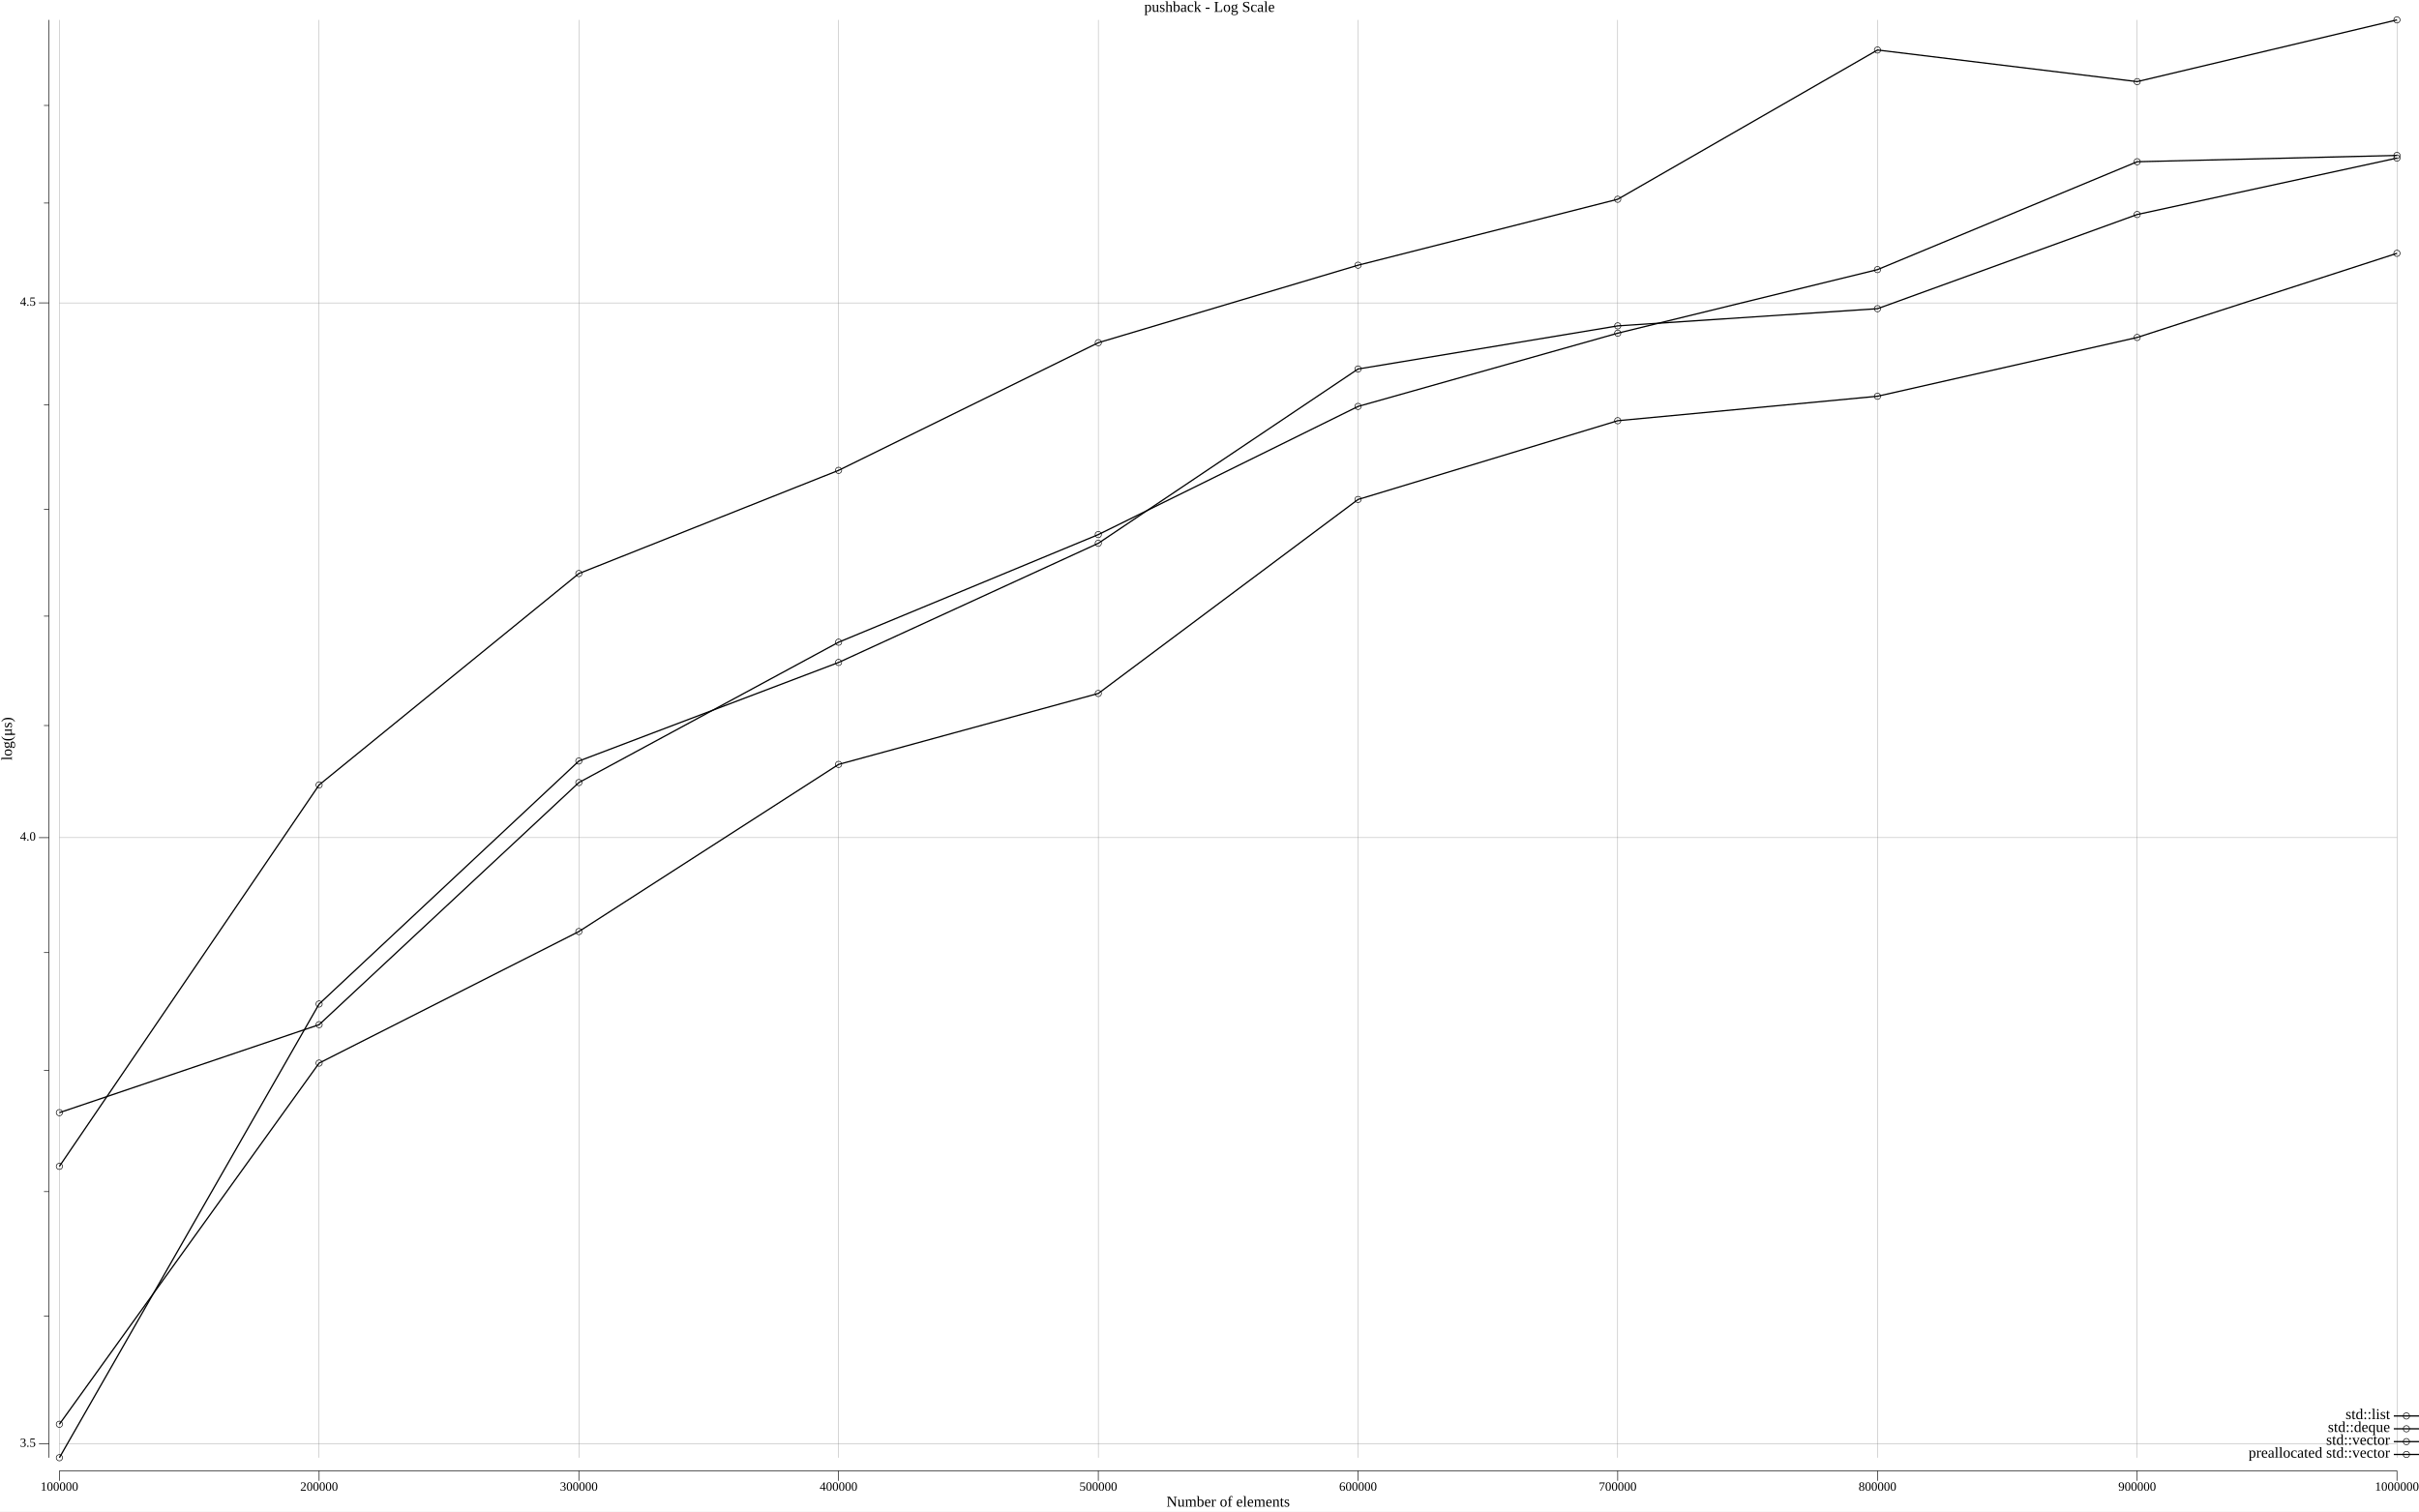
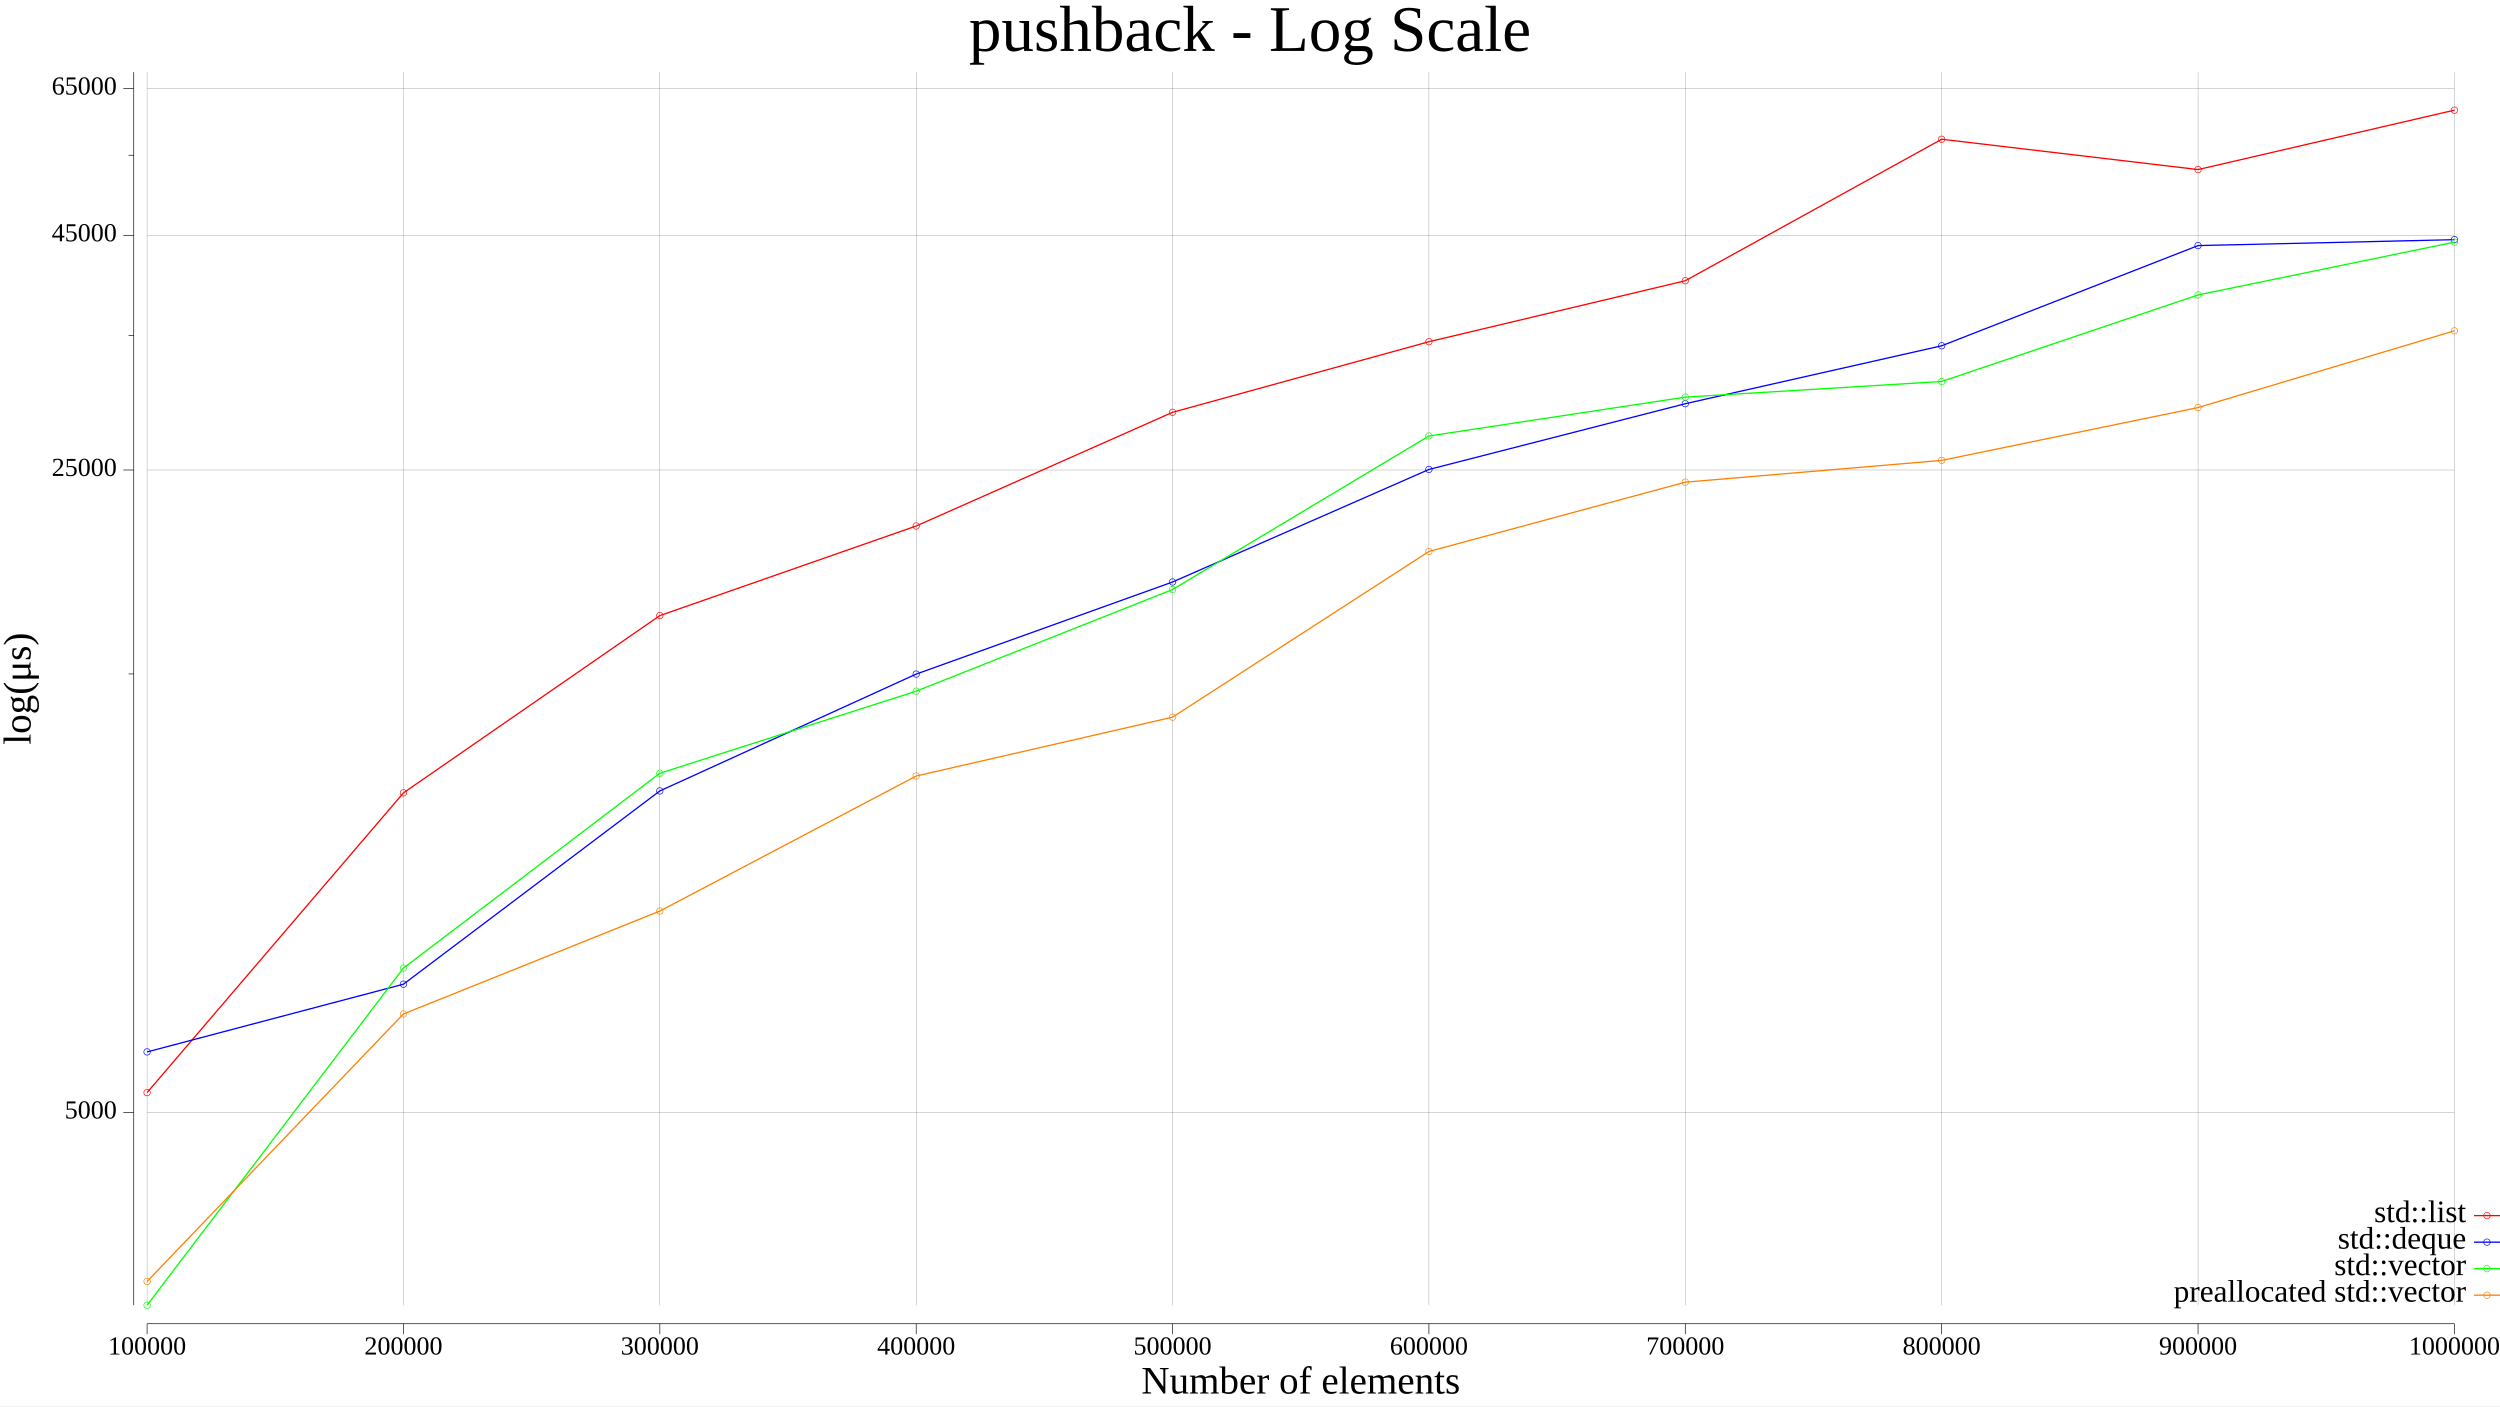
- <svg xmlns="http://www.w3.org/2000/svg" width="1920pt" height="1200pt" viewBox="0 0 1920 1200">
-   <g transform="scale(1, -1) translate(0, -1200)">
-     <path d="M0,0L1920,0L1920,1200L0,1200Z" style="fill:#FFFFFF" />
-     <text x="908.18" y="-1190.6" transform="scale(1, -1)" style="font-family:Liberation Serif;font-variant:normal;font-weight:normal;font-style:normal;font-size:12px">pushback - Log Scale</text>
-     <text x="925.83" y="-3.902" transform="scale(1, -1)" style="font-family:Liberation Serif;font-variant:normal;font-weight:normal;font-style:normal;font-size:12px">Number of elements</text>
-     <text x="32.135" y="-16.541" transform="scale(1, -1)" style="font-family:Liberation Serif;font-variant:normal;font-weight:normal;font-style:normal;font-size:10px">100000</text>
-     <text x="238.29" y="-16.541" transform="scale(1, -1)" style="font-family:Liberation Serif;font-variant:normal;font-weight:normal;font-style:normal;font-size:10px">200000</text>
-     <text x="444.44" y="-16.541" transform="scale(1, -1)" style="font-family:Liberation Serif;font-variant:normal;font-weight:normal;font-style:normal;font-size:10px">300000</text>
-     <text x="650.59" y="-16.541" transform="scale(1, -1)" style="font-family:Liberation Serif;font-variant:normal;font-weight:normal;font-style:normal;font-size:10px">400000</text>
-     <text x="856.74" y="-16.541" transform="scale(1, -1)" style="font-family:Liberation Serif;font-variant:normal;font-weight:normal;font-style:normal;font-size:10px">500000</text>
-     <text x="1062.9" y="-16.541" transform="scale(1, -1)" style="font-family:Liberation Serif;font-variant:normal;font-weight:normal;font-style:normal;font-size:10px">600000</text>
-     <text x="1269" y="-16.541" transform="scale(1, -1)" style="font-family:Liberation Serif;font-variant:normal;font-weight:normal;font-style:normal;font-size:10px">700000</text>
-     <text x="1475.2" y="-16.541" transform="scale(1, -1)" style="font-family:Liberation Serif;font-variant:normal;font-weight:normal;font-style:normal;font-size:10px">800000</text>
-     <text x="1681.3" y="-16.541" transform="scale(1, -1)" style="font-family:Liberation Serif;font-variant:normal;font-weight:normal;font-style:normal;font-size:10px">900000</text>
-     <text x="1885" y="-16.541" transform="scale(1, -1)" style="font-family:Liberation Serif;font-variant:normal;font-weight:normal;font-style:normal;font-size:10px">1000000</text>
-     <path d="M47.135,24.363L47.135,32.363" style="fill:none;stroke:#000000;stroke-width:0.5" />
-     <path d="M253.29,24.363L253.29,32.363" style="fill:none;stroke:#000000;stroke-width:0.5" />
-     <path d="M459.44,24.363L459.44,32.363" style="fill:none;stroke:#000000;stroke-width:0.5" />
-     <path d="M665.59,24.363L665.59,32.363" style="fill:none;stroke:#000000;stroke-width:0.5" />
-     <path d="M871.74,24.363L871.74,32.363" style="fill:none;stroke:#000000;stroke-width:0.5" />
-     <path d="M1077.9,24.363L1077.9,32.363" style="fill:none;stroke:#000000;stroke-width:0.5" />
-     <path d="M1284,24.363L1284,32.363" style="fill:none;stroke:#000000;stroke-width:0.5" />
-     <path d="M1490.2,24.363L1490.2,32.363" style="fill:none;stroke:#000000;stroke-width:0.5" />
-     <path d="M1696.3,24.363L1696.3,32.363" style="fill:none;stroke:#000000;stroke-width:0.5" />
-     <path d="M1902.5,24.363L1902.5,32.363" style="fill:none;stroke:#000000;stroke-width:0.5" />
-     <path d="M47.135,32.363L1902.5,32.363" style="fill:none;stroke:#000000;stroke-width:0.5" />
+ <svg xmlns="http://www.w3.org/2000/svg" width="1920pt" height="1080pt" viewBox="0 0 1920 1080">
+   <g transform="scale(1, -1) translate(0, -1080)">
+     <path d="M0,0L1920,0L1920,1080L0,1080Z" style="fill:#FFFFFF" />
+     <text x="744.09" y="-1040.9" transform="scale(1, -1)" style="font-family:Liberation Serif;font-variant:normal;font-weight:normal;font-style:normal;font-size:50px">pushback - Log Scale</text>
+     <text x="876.52" y="-9.756" transform="scale(1, -1)" style="font-family:Liberation Serif;font-variant:normal;font-weight:normal;font-style:normal;font-size:30px">Number of elements</text>
+     <text x="82.962" y="-39.727" transform="scale(1, -1)" style="font-family:Liberation Serif;font-variant:normal;font-weight:normal;font-style:normal;font-size:20px">100000</text>
+     <text x="279.86" y="-39.727" transform="scale(1, -1)" style="font-family:Liberation Serif;font-variant:normal;font-weight:normal;font-style:normal;font-size:20px">200000</text>
+     <text x="476.75" y="-39.727" transform="scale(1, -1)" style="font-family:Liberation Serif;font-variant:normal;font-weight:normal;font-style:normal;font-size:20px">300000</text>
+     <text x="673.64" y="-39.727" transform="scale(1, -1)" style="font-family:Liberation Serif;font-variant:normal;font-weight:normal;font-style:normal;font-size:20px">400000</text>
+     <text x="870.53" y="-39.727" transform="scale(1, -1)" style="font-family:Liberation Serif;font-variant:normal;font-weight:normal;font-style:normal;font-size:20px">500000</text>
+     <text x="1067.4" y="-39.727" transform="scale(1, -1)" style="font-family:Liberation Serif;font-variant:normal;font-weight:normal;font-style:normal;font-size:20px">600000</text>
+     <text x="1264.3" y="-39.727" transform="scale(1, -1)" style="font-family:Liberation Serif;font-variant:normal;font-weight:normal;font-style:normal;font-size:20px">700000</text>
+     <text x="1461.2" y="-39.727" transform="scale(1, -1)" style="font-family:Liberation Serif;font-variant:normal;font-weight:normal;font-style:normal;font-size:20px">800000</text>
+     <text x="1658.1" y="-39.727" transform="scale(1, -1)" style="font-family:Liberation Serif;font-variant:normal;font-weight:normal;font-style:normal;font-size:20px">900000</text>
+     <text x="1850" y="-39.727" transform="scale(1, -1)" style="font-family:Liberation Serif;font-variant:normal;font-weight:normal;font-style:normal;font-size:20px">1000000</text>
+     <path d="M112.96,55.371L112.96,63.371" style="fill:none;stroke:#000000;stroke-width:0.5" />
+     <path d="M309.86,55.371L309.86,63.371" style="fill:none;stroke:#000000;stroke-width:0.5" />
+     <path d="M506.75,55.371L506.75,63.371" style="fill:none;stroke:#000000;stroke-width:0.5" />
+     <path d="M703.64,55.371L703.64,63.371" style="fill:none;stroke:#000000;stroke-width:0.5" />
+     <path d="M900.53,55.371L900.53,63.371" style="fill:none;stroke:#000000;stroke-width:0.5" />
+     <path d="M1097.4,55.371L1097.4,63.371" style="fill:none;stroke:#000000;stroke-width:0.5" />
+     <path d="M1294.3,55.371L1294.3,63.371" style="fill:none;stroke:#000000;stroke-width:0.5" />
+     <path d="M1491.2,55.371L1491.2,63.371" style="fill:none;stroke:#000000;stroke-width:0.5" />
+     <path d="M1688.1,55.371L1688.1,63.371" style="fill:none;stroke:#000000;stroke-width:0.5" />
+     <path d="M1885,55.371L1885,63.371" style="fill:none;stroke:#000000;stroke-width:0.5" />
+     <path d="M112.96,63.371L1885,63.371" style="fill:none;stroke:#000000;stroke-width:0.5" />
    <g transform="rotate(90)">
-       <text x="596.25" y="9.387" transform="scale(1, -1)" style="font-family:Liberation Serif;font-variant:normal;font-weight:normal;font-style:normal;font-size:12px">log(μs)</text>
+       <text x="508.08" y="23.467" transform="scale(1, -1)" style="font-family:Liberation Serif;font-variant:normal;font-weight:normal;font-style:normal;font-size:30px">log(μs)</text>
    </g>
-     <text x="15.885" y="-51.362" transform="scale(1, -1)" style="font-family:Liberation Serif;font-variant:normal;font-weight:normal;font-style:normal;font-size:10px">3.5</text>
-     <text x="15.885" y="-532.69" transform="scale(1, -1)" style="font-family:Liberation Serif;font-variant:normal;font-weight:normal;font-style:normal;font-size:10px">4.0</text>
-     <text x="15.885" y="-957.26" transform="scale(1, -1)" style="font-family:Liberation Serif;font-variant:normal;font-weight:normal;font-style:normal;font-size:10px">4.5</text>
-     <path d="M30.885,53.647L38.885,53.647" style="fill:none;stroke:#000000;stroke-width:0.5" />
-     <path d="M30.885,534.98L38.885,534.98" style="fill:none;stroke:#000000;stroke-width:0.5" />
-     <path d="M30.885,959.54L38.885,959.54" style="fill:none;stroke:#000000;stroke-width:0.5" />
-     <path d="M34.885,155.19L38.885,155.19" style="fill:none;stroke:#000000;stroke-width:0.5" />
-     <path d="M34.885,253.96L38.885,253.96" style="fill:none;stroke:#000000;stroke-width:0.5" />
-     <path d="M34.885,350.09L38.885,350.09" style="fill:none;stroke:#000000;stroke-width:0.5" />
-     <path d="M34.885,443.72L38.885,443.72" style="fill:none;stroke:#000000;stroke-width:0.5" />
-     <path d="M34.885,623.99L38.885,623.99" style="fill:none;stroke:#000000;stroke-width:0.5" />
-     <path d="M34.885,710.85L38.885,710.85" style="fill:none;stroke:#000000;stroke-width:0.5" />
-     <path d="M34.885,795.67L38.885,795.67" style="fill:none;stroke:#000000;stroke-width:0.5" />
-     <path d="M34.885,878.54L38.885,878.54" style="fill:none;stroke:#000000;stroke-width:0.5" />
-     <path d="M34.885,1038.8L38.885,1038.8" style="fill:none;stroke:#000000;stroke-width:0.5" />
-     <path d="M34.885,1116.3L38.885,1116.3" style="fill:none;stroke:#000000;stroke-width:0.5" />
-     <path d="M38.885,42.709L38.885,1184.2" style="fill:none;stroke:#000000;stroke-width:0.5" />
-     <path d="M47.135,42.709L47.135,1184.2" style="fill:none;stroke:#808080;stroke-width:0.25" />
-     <path d="M253.29,42.709L253.29,1184.2" style="fill:none;stroke:#808080;stroke-width:0.25" />
-     <path d="M459.44,42.709L459.44,1184.2" style="fill:none;stroke:#808080;stroke-width:0.25" />
-     <path d="M665.59,42.709L665.59,1184.2" style="fill:none;stroke:#808080;stroke-width:0.25" />
-     <path d="M871.74,42.709L871.74,1184.2" style="fill:none;stroke:#808080;stroke-width:0.25" />
-     <path d="M1077.9,42.709L1077.9,1184.2" style="fill:none;stroke:#808080;stroke-width:0.25" />
-     <path d="M1284,42.709L1284,1184.2" style="fill:none;stroke:#808080;stroke-width:0.25" />
-     <path d="M1490.2,42.709L1490.2,1184.2" style="fill:none;stroke:#808080;stroke-width:0.25" />
-     <path d="M1696.3,42.709L1696.3,1184.2" style="fill:none;stroke:#808080;stroke-width:0.25" />
-     <path d="M1902.5,42.709L1902.5,1184.2" style="fill:none;stroke:#808080;stroke-width:0.25" />
-     <path d="M47.135,53.647L1902.5,53.647" style="fill:none;stroke:#808080;stroke-width:0.25" />
-     <path d="M47.135,534.98L1902.5,534.98" style="fill:none;stroke:#808080;stroke-width:0.25" />
-     <path d="M47.135,959.54L1902.5,959.54" style="fill:none;stroke:#808080;stroke-width:0.25" />
-     <path d="M47.135,274.02L253.29,576.85L459.44,744.66L665.59,826.59L871.74,927.94L1077.9,989.45L1284,1041.8L1490.2,1160.3L1696.3,1135.2L1902.5,1184.2" style="fill:none;stroke:#000000" />
-     <path d="M49.635,274.02A2.5,2.5 0 1 1 44.635,274.02A2.5,2.5 0 1 1 49.635,274.02Z" style="fill:none;stroke:#000000;stroke-width:0.5" />
-     <path d="M255.79,576.85A2.5,2.5 0 1 1 250.79,576.85A2.5,2.5 0 1 1 255.79,576.85Z" style="fill:none;stroke:#000000;stroke-width:0.5" />
-     <path d="M461.94,744.66A2.5,2.5 0 1 1 456.94,744.66A2.5,2.5 0 1 1 461.94,744.66Z" style="fill:none;stroke:#000000;stroke-width:0.5" />
-     <path d="M668.09,826.59A2.5,2.5 0 1 1 663.09,826.59A2.5,2.5 0 1 1 668.09,826.59Z" style="fill:none;stroke:#000000;stroke-width:0.5" />
-     <path d="M874.24,927.94A2.5,2.5 0 1 1 869.24,927.94A2.5,2.5 0 1 1 874.24,927.94Z" style="fill:none;stroke:#000000;stroke-width:0.5" />
-     <path d="M1080.4,989.45A2.5,2.5 0 1 1 1075.4,989.45A2.5,2.5 0 1 1 1080.4,989.45Z" style="fill:none;stroke:#000000;stroke-width:0.5" />
-     <path d="M1286.5,1041.8A2.5,2.5 0 1 1 1281.5,1041.8A2.5,2.5 0 1 1 1286.5,1041.8Z" style="fill:none;stroke:#000000;stroke-width:0.5" />
-     <path d="M1492.7,1160.3A2.5,2.5 0 1 1 1487.7,1160.3A2.5,2.5 0 1 1 1492.7,1160.3Z" style="fill:none;stroke:#000000;stroke-width:0.5" />
-     <path d="M1698.8,1135.2A2.5,2.5 0 1 1 1693.8,1135.2A2.5,2.5 0 1 1 1698.8,1135.2Z" style="fill:none;stroke:#000000;stroke-width:0.5" />
-     <path d="M1905,1184.2A2.5,2.5 0 1 1 1900,1184.2A2.5,2.5 0 1 1 1905,1184.2Z" style="fill:none;stroke:#000000;stroke-width:0.5" />
-     <path d="M47.135,316.66L253.29,386.51L459.44,578.72L665.59,690.15L871.74,775.59L1077.9,877.33L1284,935.48L1490.2,985.95L1696.3,1071.6L1902.5,1076.6" style="fill:none;stroke:#000000" />
-     <path d="M49.635,316.66A2.5,2.5 0 1 1 44.635,316.66A2.5,2.5 0 1 1 49.635,316.66Z" style="fill:none;stroke:#000000;stroke-width:0.5" />
-     <path d="M255.79,386.51A2.5,2.5 0 1 1 250.79,386.51A2.5,2.5 0 1 1 255.79,386.51Z" style="fill:none;stroke:#000000;stroke-width:0.5" />
-     <path d="M461.94,578.72A2.5,2.5 0 1 1 456.94,578.72A2.5,2.5 0 1 1 461.94,578.72Z" style="fill:none;stroke:#000000;stroke-width:0.5" />
-     <path d="M668.09,690.15A2.5,2.5 0 1 1 663.09,690.15A2.5,2.5 0 1 1 668.09,690.15Z" style="fill:none;stroke:#000000;stroke-width:0.5" />
-     <path d="M874.24,775.59A2.5,2.5 0 1 1 869.24,775.59A2.5,2.5 0 1 1 874.24,775.59Z" style="fill:none;stroke:#000000;stroke-width:0.5" />
-     <path d="M1080.4,877.33A2.5,2.5 0 1 1 1075.4,877.33A2.5,2.5 0 1 1 1080.4,877.33Z" style="fill:none;stroke:#000000;stroke-width:0.5" />
-     <path d="M1286.5,935.48A2.5,2.5 0 1 1 1281.5,935.48A2.5,2.5 0 1 1 1286.5,935.48Z" style="fill:none;stroke:#000000;stroke-width:0.5" />
-     <path d="M1492.7,985.95A2.5,2.5 0 1 1 1487.7,985.95A2.5,2.5 0 1 1 1492.7,985.95Z" style="fill:none;stroke:#000000;stroke-width:0.5" />
-     <path d="M1698.8,1071.6A2.5,2.5 0 1 1 1693.8,1071.6A2.5,2.5 0 1 1 1698.8,1071.6Z" style="fill:none;stroke:#000000;stroke-width:0.5" />
-     <path d="M1905,1076.6A2.5,2.5 0 1 1 1900,1076.6A2.5,2.5 0 1 1 1905,1076.6Z" style="fill:none;stroke:#000000;stroke-width:0.5" />
-     <path d="M47.135,42.709L253.29,402.93L459.44,595.81L665.59,674.07L871.74,768.68L1077.9,907.05L1284,941.28L1490.2,954.93L1696.3,1029.7L1902.5,1074.5" style="fill:none;stroke:#000000" />
-     <path d="M49.635,42.709A2.5,2.5 0 1 1 44.635,42.709A2.5,2.5 0 1 1 49.635,42.709Z" style="fill:none;stroke:#000000;stroke-width:0.5" />
-     <path d="M255.79,402.93A2.5,2.5 0 1 1 250.79,402.93A2.5,2.5 0 1 1 255.79,402.93Z" style="fill:none;stroke:#000000;stroke-width:0.5" />
-     <path d="M461.94,595.81A2.5,2.5 0 1 1 456.94,595.81A2.5,2.5 0 1 1 461.94,595.81Z" style="fill:none;stroke:#000000;stroke-width:0.5" />
-     <path d="M668.09,674.07A2.5,2.5 0 1 1 663.09,674.07A2.5,2.5 0 1 1 668.09,674.07Z" style="fill:none;stroke:#000000;stroke-width:0.5" />
-     <path d="M874.24,768.68A2.5,2.5 0 1 1 869.24,768.68A2.5,2.5 0 1 1 874.24,768.68Z" style="fill:none;stroke:#000000;stroke-width:0.5" />
-     <path d="M1080.4,907.05A2.5,2.5 0 1 1 1075.4,907.05A2.5,2.5 0 1 1 1080.4,907.05Z" style="fill:none;stroke:#000000;stroke-width:0.5" />
-     <path d="M1286.5,941.28A2.5,2.5 0 1 1 1281.5,941.28A2.5,2.5 0 1 1 1286.5,941.28Z" style="fill:none;stroke:#000000;stroke-width:0.5" />
-     <path d="M1492.7,954.93A2.5,2.5 0 1 1 1487.7,954.93A2.5,2.5 0 1 1 1492.7,954.93Z" style="fill:none;stroke:#000000;stroke-width:0.5" />
-     <path d="M1698.8,1029.7A2.5,2.5 0 1 1 1693.8,1029.7A2.5,2.5 0 1 1 1698.8,1029.7Z" style="fill:none;stroke:#000000;stroke-width:0.5" />
-     <path d="M1905,1074.5A2.5,2.5 0 1 1 1900,1074.5A2.5,2.5 0 1 1 1905,1074.5Z" style="fill:none;stroke:#000000;stroke-width:0.5" />
-     <path d="M47.135,69.279L253.29,356.01L459.44,460.44L665.59,593.13L871.74,649.46L1077.9,803.47L1284,865.99L1490.2,885.42L1696.3,932.09L1902.5,998.88" style="fill:none;stroke:#000000" />
-     <path d="M49.635,69.279A2.5,2.5 0 1 1 44.635,69.279A2.5,2.5 0 1 1 49.635,69.279Z" style="fill:none;stroke:#000000;stroke-width:0.5" />
-     <path d="M255.79,356.01A2.5,2.5 0 1 1 250.79,356.01A2.5,2.5 0 1 1 255.79,356.01Z" style="fill:none;stroke:#000000;stroke-width:0.5" />
-     <path d="M461.94,460.44A2.5,2.5 0 1 1 456.94,460.44A2.5,2.5 0 1 1 461.94,460.44Z" style="fill:none;stroke:#000000;stroke-width:0.5" />
-     <path d="M668.09,593.13A2.5,2.5 0 1 1 663.09,593.13A2.5,2.5 0 1 1 668.09,593.13Z" style="fill:none;stroke:#000000;stroke-width:0.5" />
-     <path d="M874.24,649.46A2.5,2.5 0 1 1 869.24,649.46A2.5,2.5 0 1 1 874.24,649.46Z" style="fill:none;stroke:#000000;stroke-width:0.5" />
-     <path d="M1080.4,803.47A2.5,2.5 0 1 1 1075.4,803.47A2.5,2.5 0 1 1 1080.4,803.47Z" style="fill:none;stroke:#000000;stroke-width:0.5" />
-     <path d="M1286.5,865.99A2.5,2.5 0 1 1 1281.5,865.99A2.5,2.5 0 1 1 1286.5,865.99Z" style="fill:none;stroke:#000000;stroke-width:0.5" />
-     <path d="M1492.7,885.42A2.5,2.5 0 1 1 1487.7,885.42A2.5,2.5 0 1 1 1492.7,885.42Z" style="fill:none;stroke:#000000;stroke-width:0.5" />
-     <path d="M1698.8,932.09A2.5,2.5 0 1 1 1693.8,932.09A2.5,2.5 0 1 1 1698.8,932.09Z" style="fill:none;stroke:#000000;stroke-width:0.5" />
-     <path d="M1905,998.88A2.5,2.5 0 1 1 1900,998.88A2.5,2.5 0 1 1 1905,998.88Z" style="fill:none;stroke:#000000;stroke-width:0.5" />
-     <path d="M1900,75.852L1920,75.852" style="fill:none;stroke:#000000" />
-     <path d="M1912.5,75.852A2.5,2.5 0 1 1 1907.5,75.852A2.5,2.5 0 1 1 1912.5,75.852Z" style="fill:none;stroke:#000000;stroke-width:0.5" />
-     <text x="1861.7" y="-73.364" transform="scale(1, -1)" style="font-family:Liberation Serif;font-variant:normal;font-weight:normal;font-style:normal;font-size:12px">std::list</text>
-     <path d="M1900,65.668L1920,65.668" style="fill:none;stroke:#000000" />
-     <path d="M1912.5,65.668A2.5,2.5 0 1 1 1907.5,65.668A2.5,2.5 0 1 1 1912.5,65.668Z" style="fill:none;stroke:#000000;stroke-width:0.5" />
-     <text x="1847.7" y="-63.181" transform="scale(1, -1)" style="font-family:Liberation Serif;font-variant:normal;font-weight:normal;font-style:normal;font-size:12px">std::deque</text>
-     <path d="M1900,55.484L1920,55.484" style="fill:none;stroke:#000000" />
-     <path d="M1912.5,55.484A2.5,2.5 0 1 1 1907.5,55.484A2.5,2.5 0 1 1 1912.5,55.484Z" style="fill:none;stroke:#000000;stroke-width:0.5" />
-     <text x="1846.3" y="-52.997" transform="scale(1, -1)" style="font-family:Liberation Serif;font-variant:normal;font-weight:normal;font-style:normal;font-size:12px">std::vector</text>
-     <path d="M1900,45.301L1920,45.301" style="fill:none;stroke:#000000" />
-     <path d="M1912.5,45.301A2.5,2.5 0 1 1 1907.5,45.301A2.5,2.5 0 1 1 1912.5,45.301Z" style="fill:none;stroke:#000000;stroke-width:0.5" />
-     <text x="1784.7" y="-42.813" transform="scale(1, -1)" style="font-family:Liberation Serif;font-variant:normal;font-weight:normal;font-style:normal;font-size:12px">preallocated std::vector</text>
+     <text x="49.712" y="-221" transform="scale(1, -1)" style="font-family:Liberation Serif;font-variant:normal;font-weight:normal;font-style:normal;font-size:20px">5000</text>
+     <text x="39.712" y="-714.47" transform="scale(1, -1)" style="font-family:Liberation Serif;font-variant:normal;font-weight:normal;font-style:normal;font-size:20px">25000</text>
+     <text x="39.712" y="-894.69" transform="scale(1, -1)" style="font-family:Liberation Serif;font-variant:normal;font-weight:normal;font-style:normal;font-size:20px">45000</text>
+     <text x="39.712" y="-1007.4" transform="scale(1, -1)" style="font-family:Liberation Serif;font-variant:normal;font-weight:normal;font-style:normal;font-size:20px">65000</text>
+     <path d="M94.712,225.57L102.71,225.57" style="fill:none;stroke:#000000;stroke-width:0.5" />
+     <path d="M94.712,719.04L102.71,719.04" style="fill:none;stroke:#000000;stroke-width:0.5" />
+     <path d="M94.712,899.26L102.71,899.26" style="fill:none;stroke:#000000;stroke-width:0.5" />
+     <path d="M94.712,1012L102.71,1012" style="fill:none;stroke:#000000;stroke-width:0.5" />
+     <path d="M98.712,562.41L102.71,562.41" style="fill:none;stroke:#000000;stroke-width:0.5" />
+     <path d="M98.712,822.2L102.71,822.2" style="fill:none;stroke:#000000;stroke-width:0.5" />
+     <path d="M98.712,960.79L102.71,960.79" style="fill:none;stroke:#000000;stroke-width:0.5" />
+     <path d="M102.71,77.61L102.71,1024.6" style="fill:none;stroke:#000000;stroke-width:0.5" />
+     <path d="M112.96,77.61L112.96,1024.6" style="fill:none;stroke:#808080;stroke-width:0.25" />
+     <path d="M309.86,77.61L309.86,1024.6" style="fill:none;stroke:#808080;stroke-width:0.25" />
+     <path d="M506.75,77.61L506.75,1024.6" style="fill:none;stroke:#808080;stroke-width:0.25" />
+     <path d="M703.64,77.61L703.64,1024.6" style="fill:none;stroke:#808080;stroke-width:0.25" />
+     <path d="M900.53,77.61L900.53,1024.6" style="fill:none;stroke:#808080;stroke-width:0.25" />
+     <path d="M1097.4,77.61L1097.4,1024.6" style="fill:none;stroke:#808080;stroke-width:0.25" />
+     <path d="M1294.3,77.61L1294.3,1024.6" style="fill:none;stroke:#808080;stroke-width:0.25" />
+     <path d="M1491.2,77.61L1491.2,1024.6" style="fill:none;stroke:#808080;stroke-width:0.25" />
+     <path d="M1688.1,77.61L1688.1,1024.6" style="fill:none;stroke:#808080;stroke-width:0.25" />
+     <path d="M1885,77.61L1885,1024.6" style="fill:none;stroke:#808080;stroke-width:0.25" />
+     <path d="M112.96,225.57L1885,225.57" style="fill:none;stroke:#808080;stroke-width:0.25" />
+     <path d="M112.96,719.04L1885,719.04" style="fill:none;stroke:#808080;stroke-width:0.25" />
+     <path d="M112.96,899.26L1885,899.26" style="fill:none;stroke:#808080;stroke-width:0.25" />
+     <path d="M112.96,1012L1885,1012" style="fill:none;stroke:#808080;stroke-width:0.25" />
+     <path d="M112.96,240.88L309.86,471.09L506.75,607.23L703.64,676.04L900.53,763.36L1097.4,817.56L1294.3,864.39L1491.2,973.06L1688.1,949.78L1885,995.41" style="fill:none;stroke:#FF0000" />
+     <path d="M115.46,240.88A2.5,2.5 0 1 1 110.46,240.88A2.5,2.5 0 1 1 115.46,240.88Z" style="fill:none;stroke:#FF0000;stroke-width:0.5" />
+     <path d="M312.36,471.09A2.5,2.5 0 1 1 307.36,471.09A2.5,2.5 0 1 1 312.36,471.09Z" style="fill:none;stroke:#FF0000;stroke-width:0.5" />
+     <path d="M509.25,607.23A2.5,2.5 0 1 1 504.25,607.23A2.5,2.5 0 1 1 509.25,607.23Z" style="fill:none;stroke:#FF0000;stroke-width:0.5" />
+     <path d="M706.14,676.04A2.5,2.5 0 1 1 701.14,676.04A2.5,2.5 0 1 1 706.14,676.04Z" style="fill:none;stroke:#FF0000;stroke-width:0.5" />
+     <path d="M903.03,763.36A2.5,2.5 0 1 1 898.03,763.36A2.5,2.5 0 1 1 903.03,763.36Z" style="fill:none;stroke:#FF0000;stroke-width:0.5" />
+     <path d="M1099.9,817.56A2.5,2.5 0 1 1 1094.9,817.56A2.5,2.5 0 1 1 1099.9,817.56Z" style="fill:none;stroke:#FF0000;stroke-width:0.5" />
+     <path d="M1296.8,864.39A2.5,2.5 0 1 1 1291.8,864.39A2.5,2.5 0 1 1 1296.8,864.39Z" style="fill:none;stroke:#FF0000;stroke-width:0.5" />
+     <path d="M1493.7,973.06A2.5,2.5 0 1 1 1488.7,973.06A2.5,2.5 0 1 1 1493.7,973.06Z" style="fill:none;stroke:#FF0000;stroke-width:0.5" />
+     <path d="M1690.6,949.78A2.5,2.5 0 1 1 1685.6,949.78A2.5,2.5 0 1 1 1690.6,949.78Z" style="fill:none;stroke:#FF0000;stroke-width:0.5" />
+     <path d="M1887.5,995.41A2.5,2.5 0 1 1 1882.5,995.41A2.5,2.5 0 1 1 1887.5,995.41Z" style="fill:none;stroke:#FF0000;stroke-width:0.5" />
+     <path d="M112.96,272.13L309.86,324.15L506.75,472.57L703.64,562.31L900.53,633.03L1097.4,719.46L1294.3,769.95L1491.2,814.45L1688.1,891.39L1885,895.94" style="fill:none;stroke:#0000FF" />
+     <path d="M115.46,272.13A2.5,2.5 0 1 1 110.46,272.13A2.5,2.5 0 1 1 115.46,272.13Z" style="fill:none;stroke:#0000FF;stroke-width:0.5" />
+     <path d="M312.36,324.15A2.5,2.5 0 1 1 307.36,324.15A2.5,2.5 0 1 1 312.36,324.15Z" style="fill:none;stroke:#0000FF;stroke-width:0.5" />
+     <path d="M509.25,472.57A2.5,2.5 0 1 1 504.25,472.57A2.5,2.5 0 1 1 509.25,472.57Z" style="fill:none;stroke:#0000FF;stroke-width:0.5" />
+     <path d="M706.14,562.31A2.5,2.5 0 1 1 701.14,562.31A2.5,2.5 0 1 1 706.14,562.31Z" style="fill:none;stroke:#0000FF;stroke-width:0.5" />
+     <path d="M903.03,633.03A2.5,2.5 0 1 1 898.03,633.03A2.5,2.5 0 1 1 903.03,633.03Z" style="fill:none;stroke:#0000FF;stroke-width:0.5" />
+     <path d="M1099.9,719.46A2.5,2.5 0 1 1 1094.9,719.46A2.5,2.5 0 1 1 1099.9,719.46Z" style="fill:none;stroke:#0000FF;stroke-width:0.5" />
+     <path d="M1296.8,769.95A2.5,2.5 0 1 1 1291.8,769.95A2.5,2.5 0 1 1 1296.8,769.95Z" style="fill:none;stroke:#0000FF;stroke-width:0.5" />
+     <path d="M1493.7,814.45A2.5,2.5 0 1 1 1488.7,814.45A2.5,2.5 0 1 1 1493.7,814.45Z" style="fill:none;stroke:#0000FF;stroke-width:0.5" />
+     <path d="M1690.6,891.39A2.5,2.5 0 1 1 1685.6,891.39A2.5,2.5 0 1 1 1690.6,891.39Z" style="fill:none;stroke:#0000FF;stroke-width:0.5" />
+     <path d="M1887.5,895.94A2.5,2.5 0 1 1 1882.5,895.94A2.5,2.5 0 1 1 1887.5,895.94Z" style="fill:none;stroke:#0000FF;stroke-width:0.5" />
+     <path d="M112.96,77.61L309.86,336.52L506.75,486.15L703.64,549.19L900.53,627.25L1097.4,745.16L1294.3,775.03L1491.2,787.02L1688.1,853.49L1885,894.07" style="fill:none;stroke:#00FF00" />
+     <path d="M115.46,77.61A2.5,2.5 0 1 1 110.46,77.61A2.5,2.5 0 1 1 115.46,77.61Z" style="fill:none;stroke:#00FF00;stroke-width:0.5" />
+     <path d="M312.36,336.52A2.5,2.5 0 1 1 307.36,336.52A2.5,2.5 0 1 1 312.36,336.52Z" style="fill:none;stroke:#00FF00;stroke-width:0.5" />
+     <path d="M509.25,486.15A2.5,2.5 0 1 1 504.25,486.15A2.5,2.5 0 1 1 509.25,486.15Z" style="fill:none;stroke:#00FF00;stroke-width:0.5" />
+     <path d="M706.14,549.19A2.5,2.5 0 1 1 701.14,549.19A2.5,2.5 0 1 1 706.14,549.19Z" style="fill:none;stroke:#00FF00;stroke-width:0.5" />
+     <path d="M903.03,627.25A2.5,2.5 0 1 1 898.03,627.25A2.5,2.5 0 1 1 903.03,627.25Z" style="fill:none;stroke:#00FF00;stroke-width:0.5" />
+     <path d="M1099.9,745.16A2.5,2.5 0 1 1 1094.9,745.16A2.5,2.5 0 1 1 1099.9,745.16Z" style="fill:none;stroke:#00FF00;stroke-width:0.5" />
+     <path d="M1296.8,775.03A2.5,2.5 0 1 1 1291.8,775.03A2.5,2.5 0 1 1 1296.8,775.03Z" style="fill:none;stroke:#00FF00;stroke-width:0.5" />
+     <path d="M1493.7,787.02A2.5,2.5 0 1 1 1488.7,787.02A2.5,2.5 0 1 1 1493.7,787.02Z" style="fill:none;stroke:#00FF00;stroke-width:0.5" />
+     <path d="M1690.6,853.49A2.5,2.5 0 1 1 1685.6,853.49A2.5,2.5 0 1 1 1690.6,853.49Z" style="fill:none;stroke:#00FF00;stroke-width:0.5" />
+     <path d="M1887.5,894.07A2.5,2.5 0 1 1 1882.5,894.07A2.5,2.5 0 1 1 1887.5,894.07Z" style="fill:none;stroke:#00FF00;stroke-width:0.5" />
+     <path d="M112.96,95.836L309.86,301.31L506.75,380.3L703.64,484.02L900.53,529.22L1097.4,656.47L1294.3,709.7L1491.2,726.43L1688.1,766.99L1885,825.95" style="fill:none;stroke:#FF8000" />
+     <path d="M115.46,95.836A2.5,2.5 0 1 1 110.46,95.836A2.5,2.5 0 1 1 115.46,95.836Z" style="fill:none;stroke:#FF8000;stroke-width:0.5" />
+     <path d="M312.36,301.31A2.5,2.5 0 1 1 307.36,301.31A2.5,2.5 0 1 1 312.36,301.31Z" style="fill:none;stroke:#FF8000;stroke-width:0.5" />
+     <path d="M509.25,380.3A2.5,2.5 0 1 1 504.25,380.3A2.5,2.5 0 1 1 509.25,380.3Z" style="fill:none;stroke:#FF8000;stroke-width:0.5" />
+     <path d="M706.14,484.02A2.5,2.5 0 1 1 701.14,484.02A2.5,2.5 0 1 1 706.14,484.02Z" style="fill:none;stroke:#FF8000;stroke-width:0.5" />
+     <path d="M903.03,529.22A2.5,2.5 0 1 1 898.03,529.22A2.5,2.5 0 1 1 903.03,529.22Z" style="fill:none;stroke:#FF8000;stroke-width:0.5" />
+     <path d="M1099.9,656.47A2.5,2.5 0 1 1 1094.9,656.47A2.5,2.5 0 1 1 1099.9,656.47Z" style="fill:none;stroke:#FF8000;stroke-width:0.5" />
+     <path d="M1296.8,709.7A2.5,2.5 0 1 1 1291.8,709.7A2.5,2.5 0 1 1 1296.8,709.7Z" style="fill:none;stroke:#FF8000;stroke-width:0.5" />
+     <path d="M1493.7,726.43A2.5,2.5 0 1 1 1488.7,726.43A2.5,2.5 0 1 1 1493.7,726.43Z" style="fill:none;stroke:#FF8000;stroke-width:0.5" />
+     <path d="M1690.6,766.99A2.5,2.5 0 1 1 1685.6,766.99A2.5,2.5 0 1 1 1690.6,766.99Z" style="fill:none;stroke:#FF8000;stroke-width:0.5" />
+     <path d="M1887.5,825.95A2.5,2.5 0 1 1 1882.5,825.95A2.5,2.5 0 1 1 1887.5,825.95Z" style="fill:none;stroke:#FF8000;stroke-width:0.5" />
+     <path d="M1900,146.4L1920,146.4" style="fill:none;stroke:#FF0000" />
+     <path d="M1912.5,146.4A2.5,2.5 0 1 1 1907.5,146.4A2.5,2.5 0 1 1 1912.5,146.4Z" style="fill:none;stroke:#FF0000;stroke-width:0.5" />
+     <text x="1823.3" y="-141.42" transform="scale(1, -1)" style="font-family:Liberation Serif;font-variant:normal;font-weight:normal;font-style:normal;font-size:24px">std::list</text>
+     <path d="M1900,126.03L1920,126.03" style="fill:none;stroke:#0000FF" />
+     <path d="M1912.5,126.03A2.5,2.5 0 1 1 1907.5,126.03A2.5,2.5 0 1 1 1912.5,126.03Z" style="fill:none;stroke:#0000FF;stroke-width:0.5" />
+     <text x="1795.4" y="-121.05" transform="scale(1, -1)" style="font-family:Liberation Serif;font-variant:normal;font-weight:normal;font-style:normal;font-size:24px">std::deque</text>
+     <path d="M1900,105.66L1920,105.66" style="fill:none;stroke:#00FF00" />
+     <path d="M1912.5,105.66A2.5,2.5 0 1 1 1907.5,105.66A2.5,2.5 0 1 1 1912.5,105.66Z" style="fill:none;stroke:#00FF00;stroke-width:0.5" />
+     <text x="1792.7" y="-100.69" transform="scale(1, -1)" style="font-family:Liberation Serif;font-variant:normal;font-weight:normal;font-style:normal;font-size:24px">std::vector</text>
+     <path d="M1900,85.294L1920,85.294" style="fill:none;stroke:#FF8000" />
+     <path d="M1912.5,85.294A2.5,2.5 0 1 1 1907.5,85.294A2.5,2.5 0 1 1 1912.5,85.294Z" style="fill:none;stroke:#FF8000;stroke-width:0.5" />
+     <text x="1669.4" y="-80.319" transform="scale(1, -1)" style="font-family:Liberation Serif;font-variant:normal;font-weight:normal;font-style:normal;font-size:24px">preallocated std::vector</text>
  </g>
</svg>
